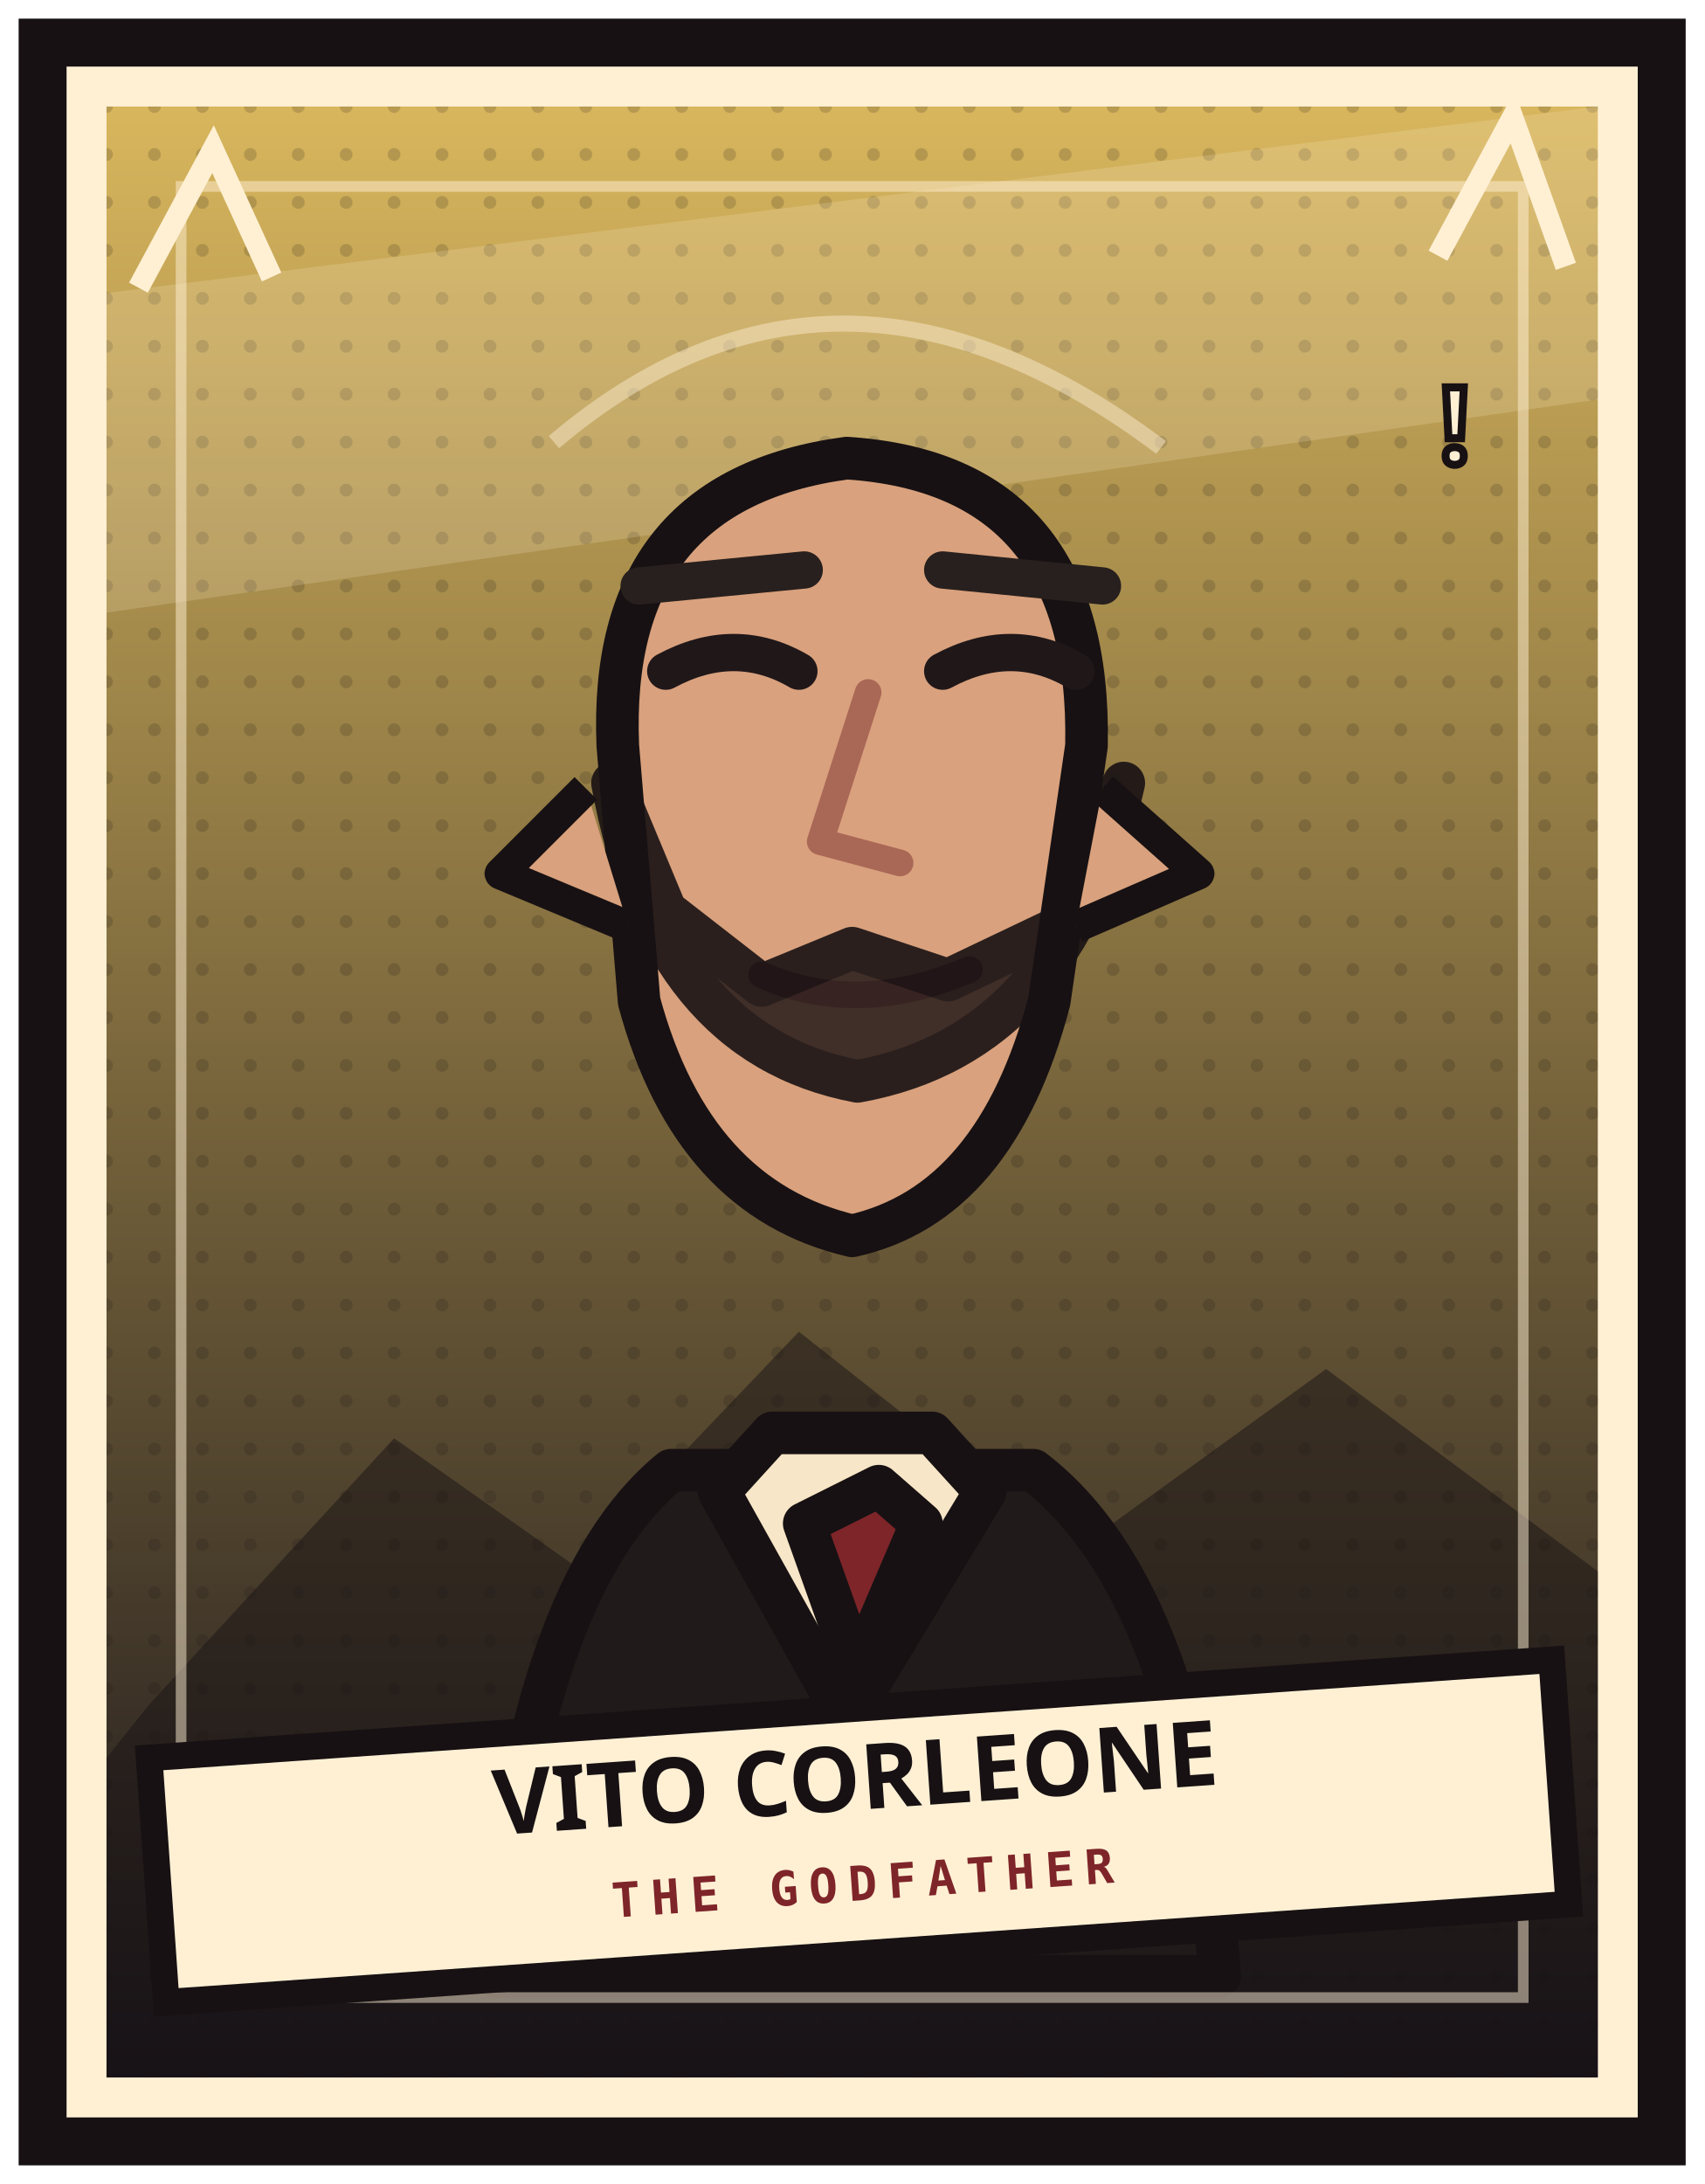
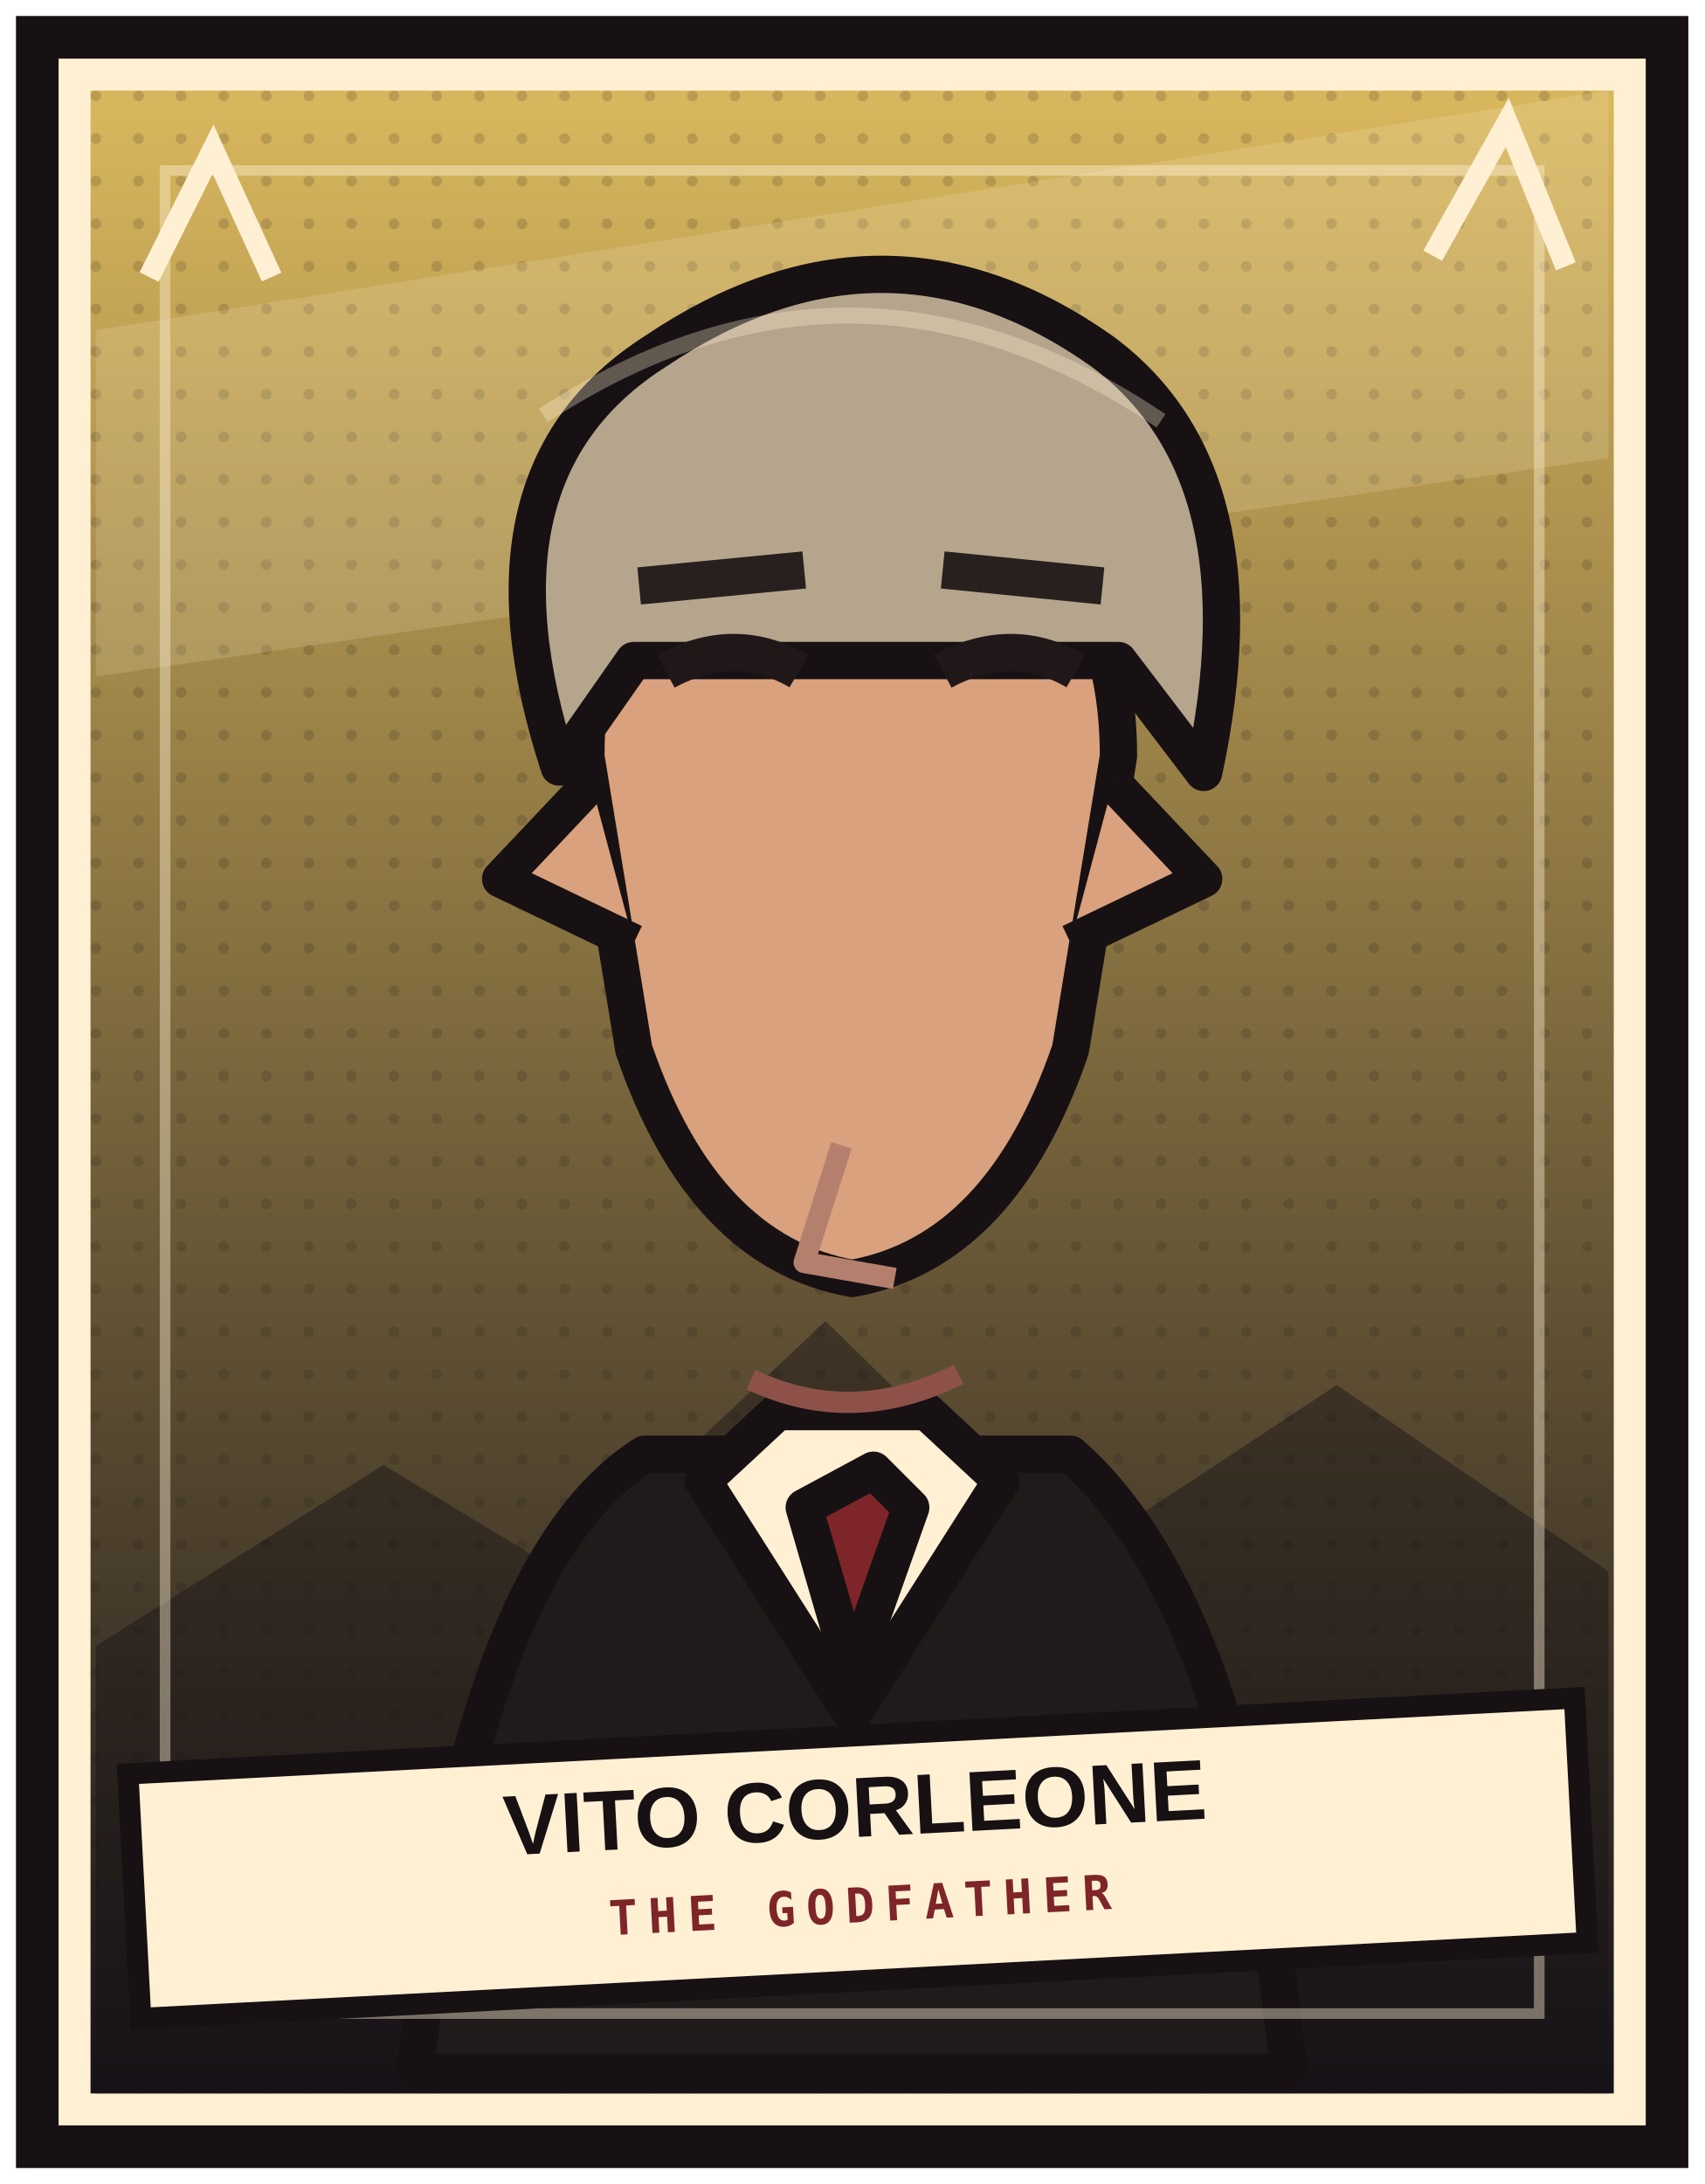
- <svg xmlns="http://www.w3.org/2000/svg" viewBox="0 0 320 410" role="img" aria-label="VITO CORLEONE, original anime comic portrait">
+ <svg xmlns="http://www.w3.org/2000/svg" viewBox="0 0 320 410" role="img" aria-label="VITO CORLEONE original anime comic portrait">
  <defs>
    <linearGradient id="bg" x2="0" y2="1">
      <stop stop-color="#d8b65d" />
      <stop offset="1" stop-color="#17131a" />
    </linearGradient>
-     <pattern id="dots" width="9" height="9" patternUnits="userSpaceOnUse">
-       <circle cx="2" cy="2" r="1.2" fill="#171113" opacity=".17" />
+     <pattern id="dots" width="8" height="8" patternUnits="userSpaceOnUse">
+       <circle cx="2" cy="2" r="1" fill="#171113" opacity=".16" />
    </pattern>
  </defs>
-   <rect x="8" y="8" width="304" height="394" fill="#fff0d4" stroke="#171113" stroke-width="9" />
-   <rect x="20" y="20" width="280" height="370" fill="url(#bg)" />
-   <rect x="20" y="20" width="280" height="370" fill="url(#dots)" />
-   <path d="M20 55 300 20 300 75 20 115Z" fill="#fff0d4" opacity=".18" />
-   <path d="M28 320 74 270 108 294 150 250 202 291 249 257 300 295V390H20V330Z" fill="#171113" opacity=".5" />
-   <g stroke="#171113" stroke-width="8" stroke-linejoin="round">
-     <path d="M93 371Q99 298 126 276L194 276Q224 299 229 371Z" fill="#201a1a" />
-     <path d="M135 280 159 323 185 280 175 269H145Z" fill="#f7e6c7" />
-     <path d="M151 286 161 314 173 286 165 279Z" fill="#7e2529" />
-     <path d="M116 140Q114 92 159 86Q205 89 204 140L197 188Q187 226 160 232Q130 225 120 188Z" fill="#d9a17d" />M105 144Q87 89 123 66Q166 37 207 66Q238 89 226 145L210 124H119Z<path d="M120 110 151 107M177 107 207 110" fill="none" stroke="#28201e" stroke-width="7" stroke-linecap="round" />
-     <path d="M125 126Q138 119 150 126M177 126Q190 119 202 126" fill="none" stroke="#201719" stroke-width="7" stroke-linecap="round" />
-     <path d="M163 130 154 158 169 162" fill="none" stroke="#a96756" stroke-width="5" stroke-linecap="round" />
-     <path d="M143 183Q161 191 182 182" fill="none" stroke="#773d3b" stroke-width="5" stroke-linecap="round" />
-     <path d="M115 147Q124 196 161 203Q200 196 211 147L199 174 178 184 160 178 143 185 125 171Z" fill="#30211f" opacity=".9" />
-     <path d="M110 148 94 164 118 174M207 148 225 164 202 174" fill="#d9a17d" stroke="#171113" stroke-width="6" />
-     <path d="M104 83Q157 38 218 84" fill="none" stroke="#fff0d4" stroke-width="3" opacity=".45" />
+   <rect x="7" y="7" width="306" height="396" fill="#fff0d4" stroke="#171113" stroke-width="8" />
+   <rect x="17" y="17" width="286" height="376" fill="url(#bg)" />
+   <rect x="17" y="17" width="286" height="376" fill="url(#dots)" />
+   <path d="M18 62 302 17 302 86 18 127Z" fill="#fff0d4" opacity=".16" />
+   <path d="M18 309 72 275 105 295 155 248 201 293 251 260 302 295V393H18Z" fill="#171113" opacity=".45" />
+   <g stroke="#171113" stroke-width="7" stroke-linejoin="round">
+     <path d="M78 389Q88 294 121 273H201Q233 301 242 389Z" fill="#201a1a" />
+     <path d="M132 278 160 322 188 278 174 265H146Z" fill="#fff0d4" />
+     <path d="M151 283 160 314 171 283 164 276Z" fill="#7e2529" />
+     <path d="M110 142Q110 94 160 88Q210 94 210 142L201 197Q188 235 160 240Q132 235 119 197Z" fill="#d9a17d" />
+     <path d="M105 144Q87 89 123 66Q166 37 207 66Q238 89 226 145L210 124H119Z" fill="#b5a58d" />
+     <path d="M120 110 151 107M177 107 207 110" stroke="#28201e" stroke-width="7" fill="none" />
+     <path d="M125 126Q138 119 150 126M177 126Q190 119 202 126" stroke="#201719" stroke-width="7" fill="none" />
+     <path d="M158 215 151 237 168 240" stroke="#b57f6d" stroke-width="4" fill="none" />
+     <path d="M141 259Q160 268 180 258" stroke="#8e5149" stroke-width="4" fill="none" />
+     <path d="M111 147 94 165 119 177M209 147 226 165 201 177" fill="#d9a17d" />
+     <path d="M102 78Q160 40 218 79" stroke="#fff0d4" stroke-width="3" opacity=".32" fill="none" />
  </g>
-   <path d="M34 35H286V375H34Z" fill="none" stroke="#fff0d4" stroke-width="2" opacity=".5" />
-   <g transform="translate(28 330) rotate(-4)">
-     <rect width="264" height="46" fill="#fff0d4" stroke="#171113" stroke-width="5" />
-     <text x="132" y="19" text-anchor="middle" font-family="Impact,Arial Black,sans-serif" font-size="17" font-weight="900" fill="#171113">VITO CORLEONE</text>
-     <text x="132" y="36" text-anchor="middle" font-family="monospace" font-size="9" font-weight="900" letter-spacing="2" fill="#7e2529">THE GODFATHER</text>
+   <path d="M31 32H289V378H31Z" fill="none" stroke="#fff0d4" stroke-width="2" opacity=".42" />
+   <g transform="translate(24 333) rotate(-3)">
+     <rect width="272" height="46" fill="#fff0d4" stroke="#171113" stroke-width="4" />
+     <text x="136" y="19" text-anchor="middle" font-family="Arial Black,Arial,sans-serif" font-size="16" font-weight="900" fill="#171113">VITO CORLEONE</text>
+     <text x="136" y="35" text-anchor="middle" font-family="monospace" font-size="9" font-weight="900" letter-spacing="2" fill="#7e2529">THE GODFATHER</text>
  </g>
-   <path d="M26 54 40 28 51 52M270 48 284 22 294 50" stroke="#fff0d4" stroke-width="4" fill="none" />
-   <text x="276" y="87" text-anchor="end" font-family="Impact,Arial Black,sans-serif" font-size="20" font-weight="900" fill="#fff0d4" stroke="#171113" stroke-width="1.5">!</text>
+   <path d="M28 52 40 28 51 52M269 48 283 23 294 50" stroke="#fff0d4" stroke-width="4" fill="none" />
</svg>
